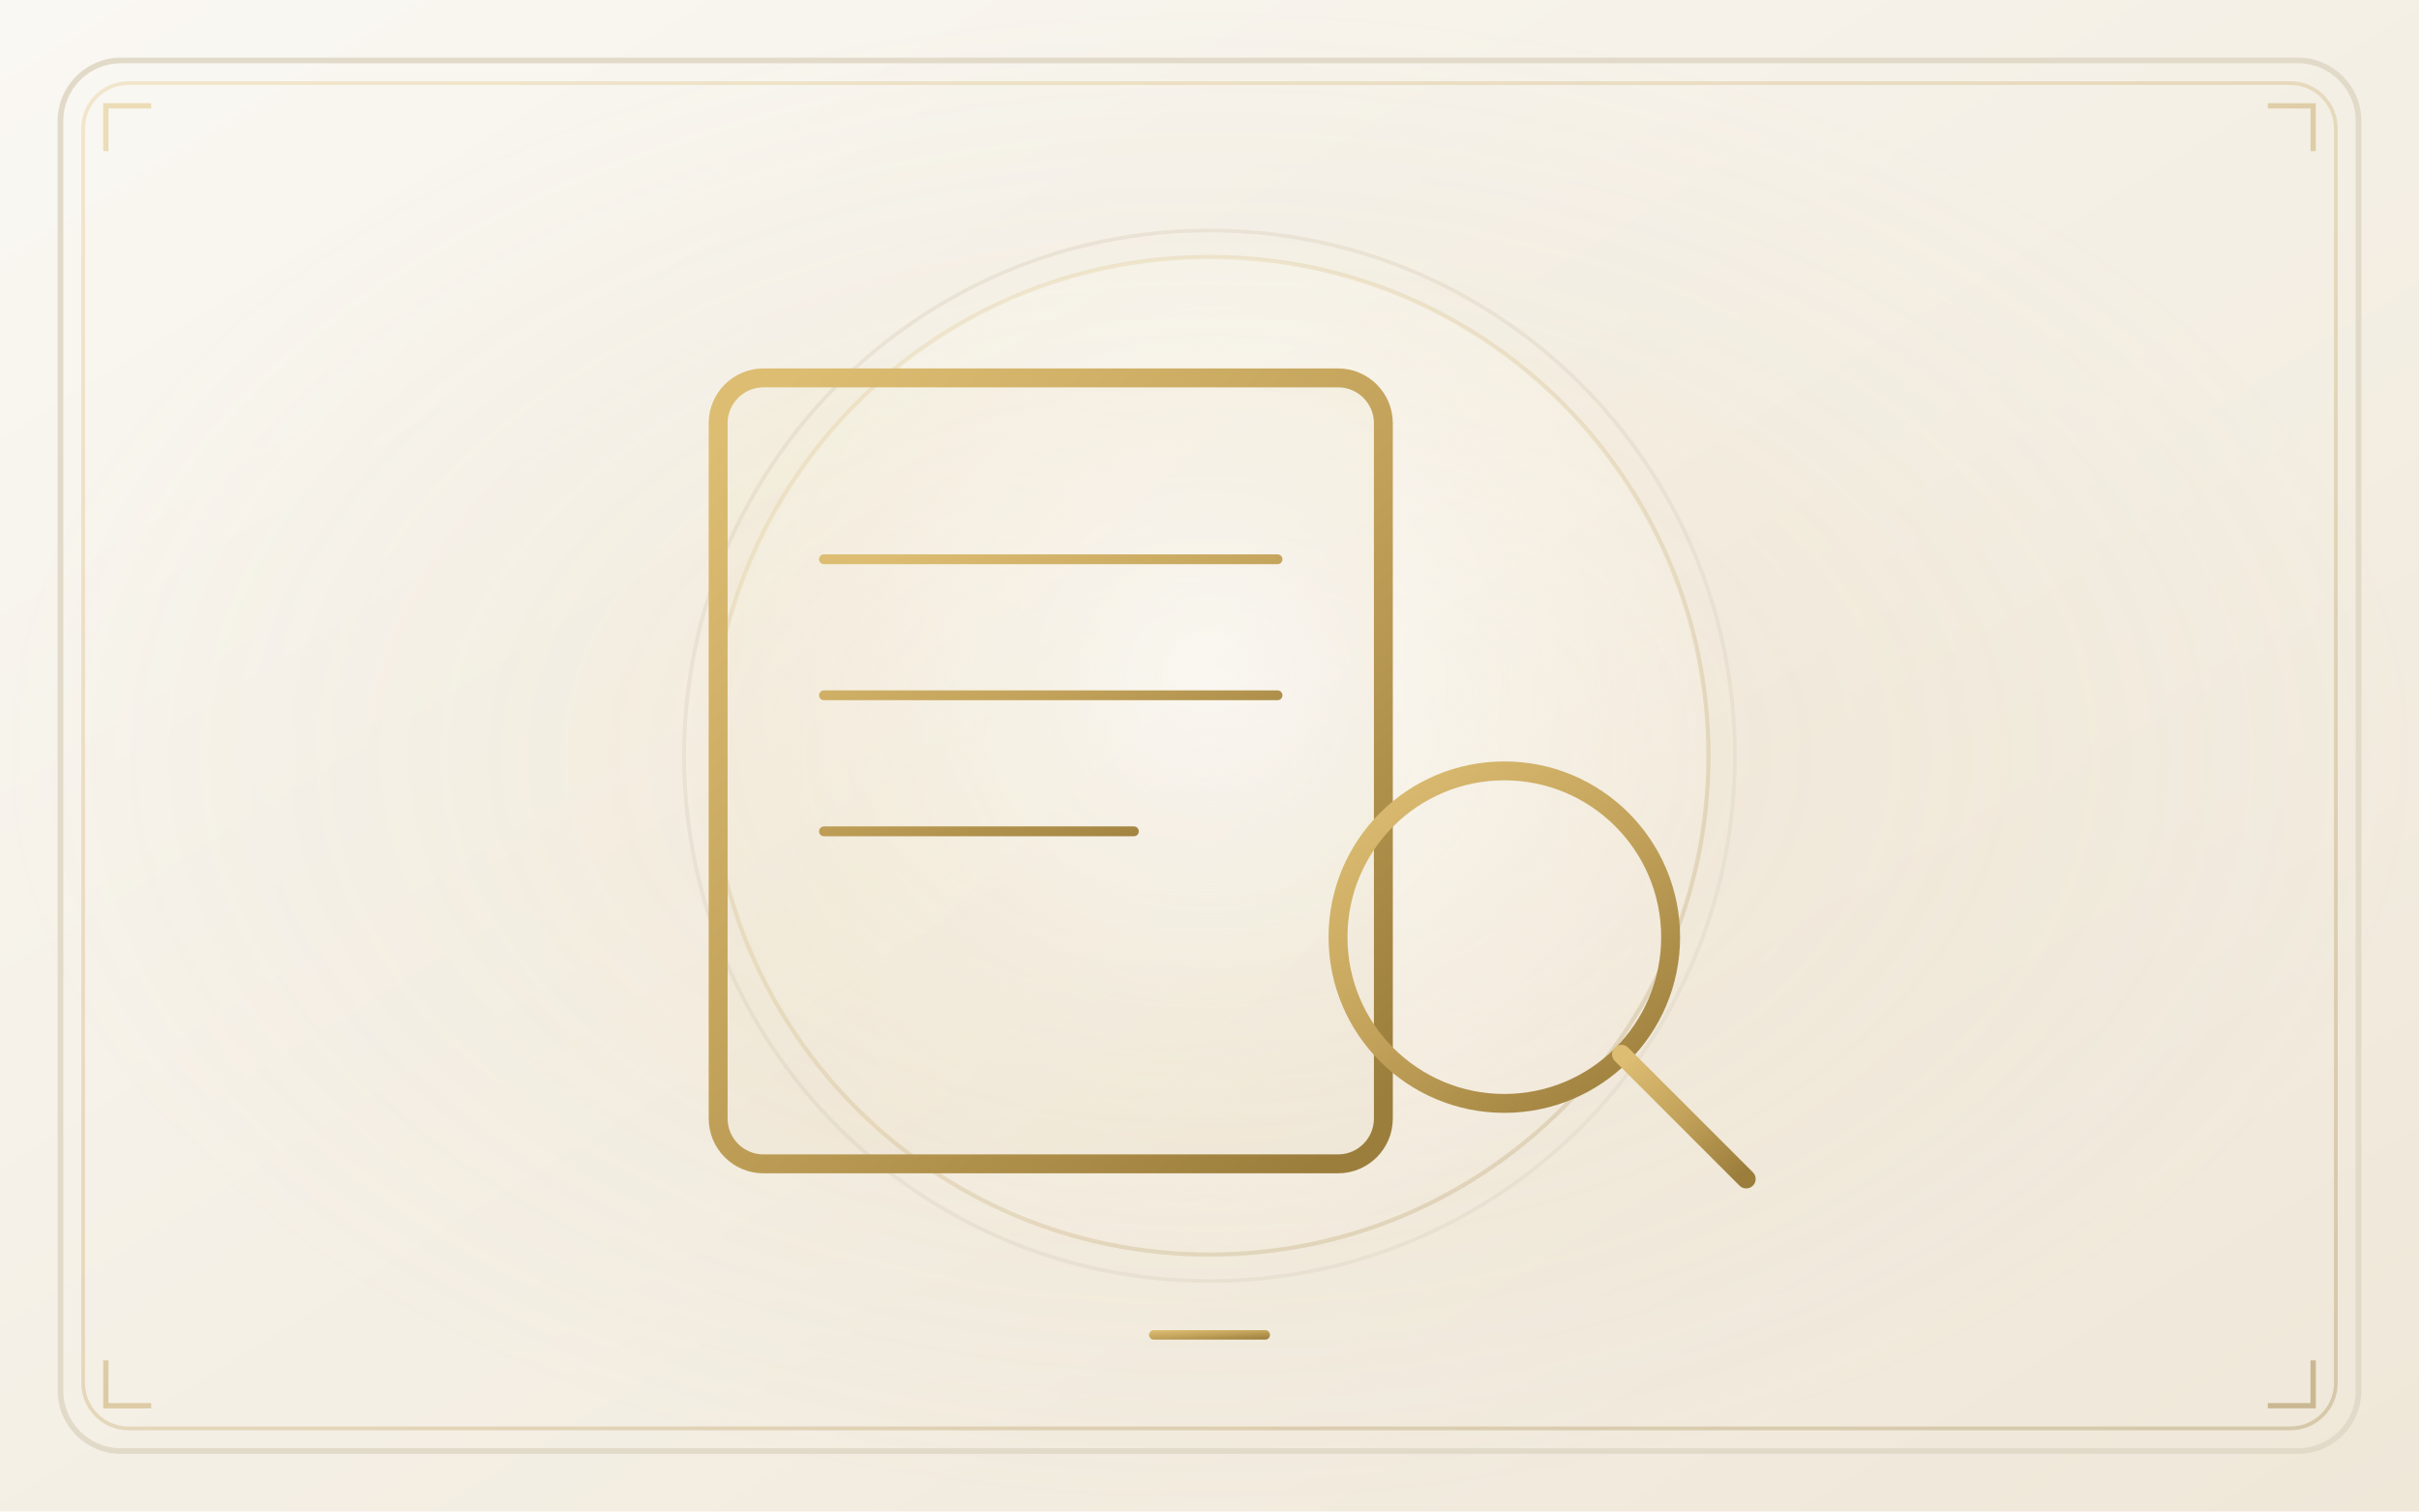
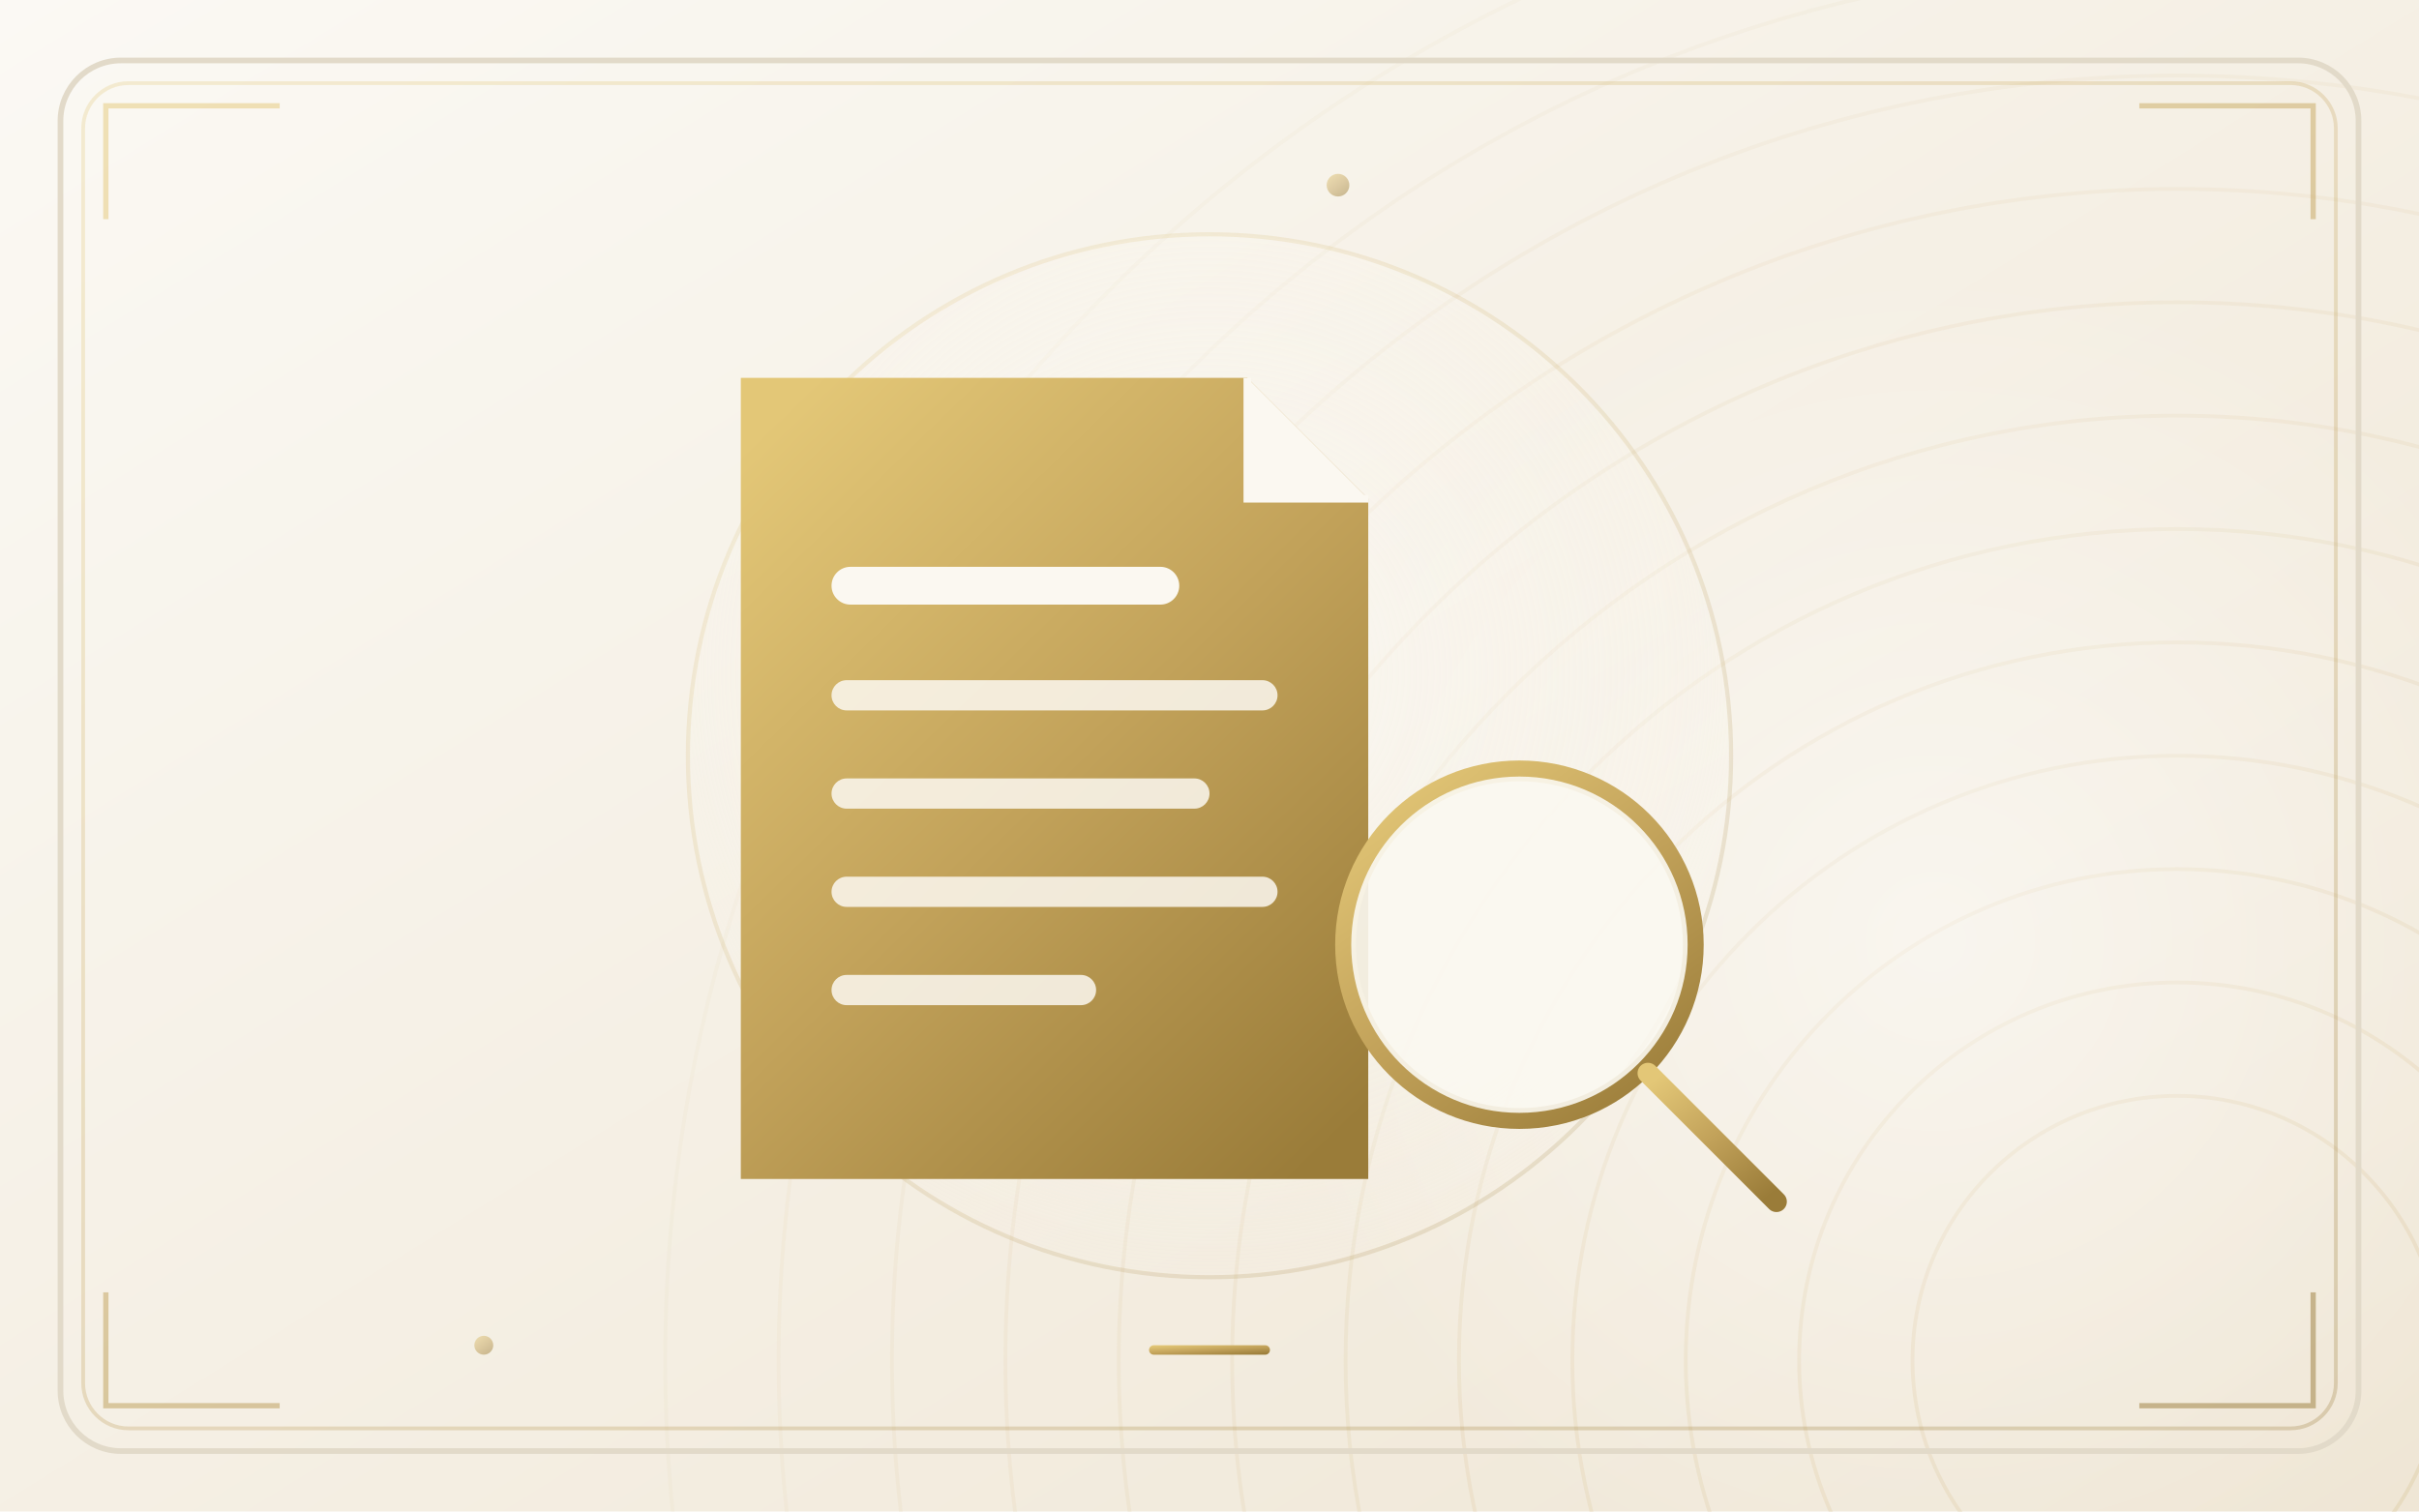
<svg xmlns="http://www.w3.org/2000/svg" viewBox="0 0 640 400" width="640" height="400">
  <defs>
    <linearGradient id="bgg" x1="0" y1="0" x2="1" y2="1">
-       <stop offset="0" stop-color="#faf8f3" />
-       <stop offset="1" stop-color="#efe7d8" />
+       <stop offset="0" stop-color="#fbf9f4" />
+       <stop offset="1" stop-color="#efe6d5" />
    </linearGradient>
-     <linearGradient id="gg" x1="0.1" y1="0" x2="0.9" y2="1">
-       <stop offset="0" stop-color="#dcbd72" />
+     <linearGradient id="gg" x1="0.12" y1="0" x2="0.88" y2="1">
+       <stop offset="0" stop-color="#e3c777" />
      <stop offset="0.5" stop-color="#c2a25a" />
-       <stop offset="1" stop-color="#9c7e3c" />
+       <stop offset="1" stop-color="#9a7c39" />
    </linearGradient>
-     <radialGradient id="glow" cx="0.5" cy="0.5" r="0.5">
-       <stop offset="0" stop-color="#caa968" stop-opacity="0.12" />
-       <stop offset="1" stop-color="#caa968" stop-opacity="0" />
+     <linearGradient id="tg" x1="0" y1="0" x2="1" y2="1">
+       <stop offset="0" stop-color="#c9a45f" />
+       <stop offset="1" stop-color="#b9933f" />
+     </linearGradient>
+     <radialGradient id="duo" cx="0.5" cy="0.5" r="0.5">
+       <stop offset="0" stop-color="#ffffff" stop-opacity="0.5" />
+       <stop offset="1" stop-color="#ffffff" stop-opacity="0" />
    </radialGradient>
-     <radialGradient id="med" cx="0.5" cy="0.42" r="0.6">
-       <stop offset="0" stop-color="#ffffff" stop-opacity="0.85" />
-       <stop offset="0.7" stop-color="#fbf7ee" stop-opacity="0.35" />
+     <radialGradient id="med" cx="0.5" cy="0.42" r="0.62">
+       <stop offset="0" stop-color="#ffffff" stop-opacity="0.5" />
+       <stop offset="0.75" stop-color="#fbf7ee" stop-opacity="0.18" />
      <stop offset="1" stop-color="#fbf7ee" stop-opacity="0" />
    </radialGradient>
  </defs>
  <rect width="640" height="400" fill="url(#bgg)" />
-   <rect width="640" height="400" fill="url(#glow)" />
-   <circle cx="320" cy="200" r="132" fill="url(#med)" />
-   <circle cx="320" cy="200" r="132" fill="none" stroke="url(#gg)" stroke-width="1.1" opacity="0.22" />
-   <circle cx="320" cy="200" r="139" fill="none" stroke="#e2dac9" stroke-width="1" opacity="0.6" />
+   <circle cx="576" cy="360" r="70" fill="none" stroke="url(#tg)" stroke-width="1" opacity="0.148" />
+   <circle cx="576" cy="360" r="100" fill="none" stroke="url(#tg)" stroke-width="1" opacity="0.139" />
+   <circle cx="576" cy="360" r="130" fill="none" stroke="url(#tg)" stroke-width="1" opacity="0.129" />
+   <circle cx="576" cy="360" r="160" fill="none" stroke="url(#tg)" stroke-width="1" opacity="0.120" />
+   <circle cx="576" cy="360" r="190" fill="none" stroke="url(#tg)" stroke-width="1" opacity="0.111" />
+   <circle cx="576" cy="360" r="220" fill="none" stroke="url(#tg)" stroke-width="1" opacity="0.101" />
+   <circle cx="576" cy="360" r="250" fill="none" stroke="url(#tg)" stroke-width="1" opacity="0.092" />
+   <circle cx="576" cy="360" r="280" fill="none" stroke="url(#tg)" stroke-width="1" opacity="0.083" />
+   <circle cx="576" cy="360" r="310" fill="none" stroke="url(#tg)" stroke-width="1" opacity="0.073" />
+   <circle cx="576" cy="360" r="340" fill="none" stroke="url(#tg)" stroke-width="1" opacity="0.064" />
+   <circle cx="576" cy="360" r="370" fill="none" stroke="url(#tg)" stroke-width="1" opacity="0.054" />
+   <circle cx="576" cy="360" r="400" fill="none" stroke="url(#tg)" stroke-width="1" opacity="0.045" />
+   <circle cx="512" cy="249" r="180" fill="url(#duo)" />
+   <circle cx="320" cy="200" r="138" fill="url(#med)" />
+   <circle cx="320" cy="200" r="138" fill="none" stroke="url(#gg)" stroke-width="1.1" opacity="0.18" />
+   <g>
+     <path d="M196 100 H330 L362 132 V312 H196 Z" fill="url(#gg)" />
+     <path d="M330 100 V132 H362" fill="#fbf8f1" stroke="#fbf8f1" stroke-width="2" />
+     <rect x="220" y="150" width="92" height="10" rx="5" fill="#fbf8f1" />
+     <rect x="220" y="180" width="118" height="8" rx="4" fill="#fbf8f1" opacity="0.85" />
+     <rect x="220" y="206" width="100" height="8" rx="4" fill="#fbf8f1" opacity="0.85" />
+     <rect x="220" y="232" width="118" height="8" rx="4" fill="#fbf8f1" opacity="0.85" />
+     <rect x="220" y="258" width="70" height="8" rx="4" fill="#fbf8f1" opacity="0.85" />
+     <circle cx="402" cy="250" r="46" stroke="url(#gg)" fill="none" stroke-width="5.5" stroke-linecap="round" stroke-linejoin="round" />
+     <circle cx="402" cy="250" r="46" fill="#fbf8f1" opacity="0.9" />
+     <circle cx="402" cy="250" r="46" stroke="url(#gg)" fill="none" stroke-width="3" stroke-linecap="round" stroke-linejoin="round" />
+     <line x1="436" y1="284" x2="470" y2="318" stroke="url(#gg)" fill="none" stroke-width="5.5" stroke-linecap="round" stroke-linejoin="round" />
+   </g>
+   <circle cx="128" cy="356" r="2.5" fill="url(#gg)" opacity="0.5" />
+   <circle cx="354" cy="49" r="3" fill="url(#gg)" opacity="0.5" />
  <rect x="16" y="16" width="608" height="368" fill="none" stroke="#e2dac9" stroke-width="1.5" rx="16" />
-   <rect x="22" y="22" width="596" height="356" fill="none" stroke="url(#gg)" stroke-width="1" rx="12" opacity="0.3" />
-   <path d="M28 40 V28 H40 M600 28 H612 V40 M612 360 V372 H600 M40 372 H28 V360" fill="none" stroke="url(#gg)" stroke-width="1.4" opacity="0.45" />
-   <g>
-     <rect x="190" y="100" width="176" height="208" rx="12" stroke="url(#gg)" fill="none" stroke-width="5" stroke-linecap="round" stroke-linejoin="round" />
-     <rect x="190" y="100" width="176" height="208" rx="12" fill="url(#gg)" opacity="0.05" />
-     <path d="M218 148 H338 M218 184 H338 M218 220 H300" stroke="url(#gg)" fill="none" stroke-width="2.6" stroke-linecap="round" stroke-linejoin="round" />
-     <circle cx="398" cy="248" r="44" stroke="url(#gg)" fill="none" stroke-width="5" stroke-linecap="round" stroke-linejoin="round" />
-     <line x1="429" y1="279" x2="462" y2="312" stroke="url(#gg)" fill="none" stroke-width="5" stroke-linecap="round" stroke-linejoin="round" />
-   </g>
-   <rect x="304" y="352" width="32" height="2.5" rx="1.25" fill="url(#gg)" />
+   <rect x="22" y="22" width="596" height="356" fill="none" stroke="url(#gg)" stroke-width="1" rx="12" opacity="0.28" />
+   <path d="M28 58 V28 H74 M566 28 H612 V58 M612 342 V372 H566 M74 372 H28 V342" fill="none" stroke="url(#gg)" stroke-width="1.4" opacity="0.5" />
+   <rect x="304" y="356" width="32" height="2.5" rx="1.25" fill="url(#gg)" />
</svg>
